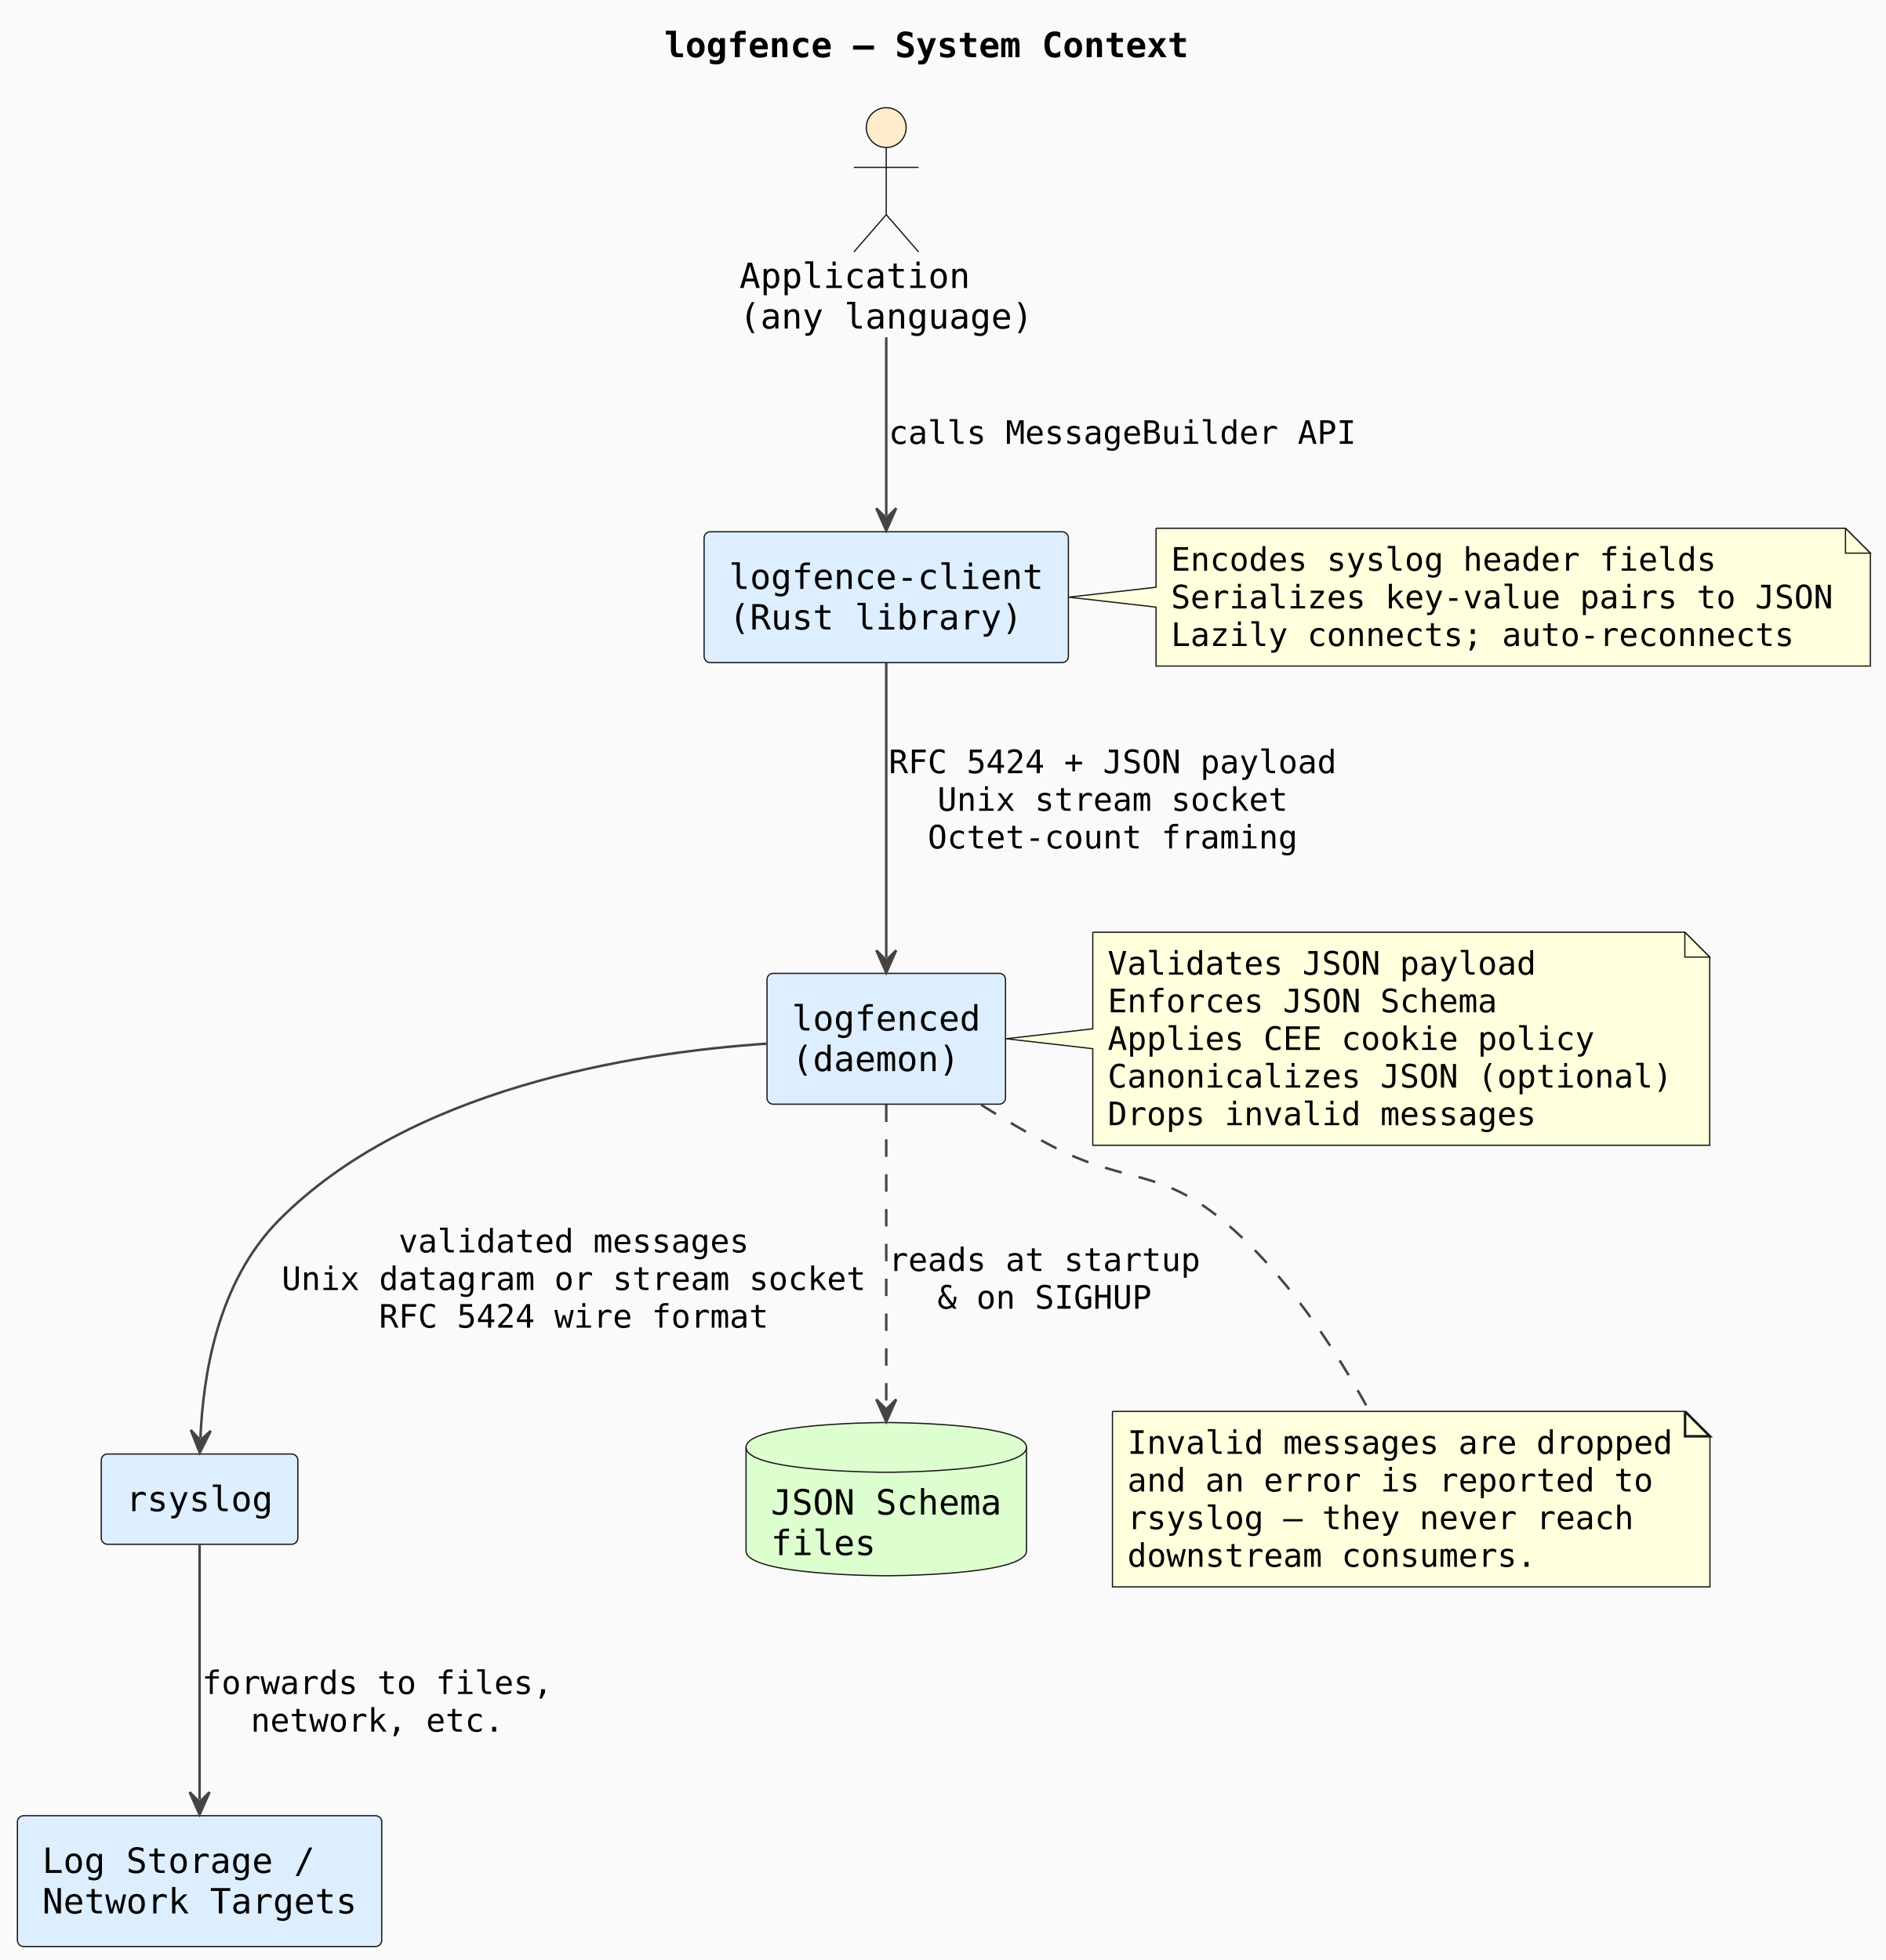
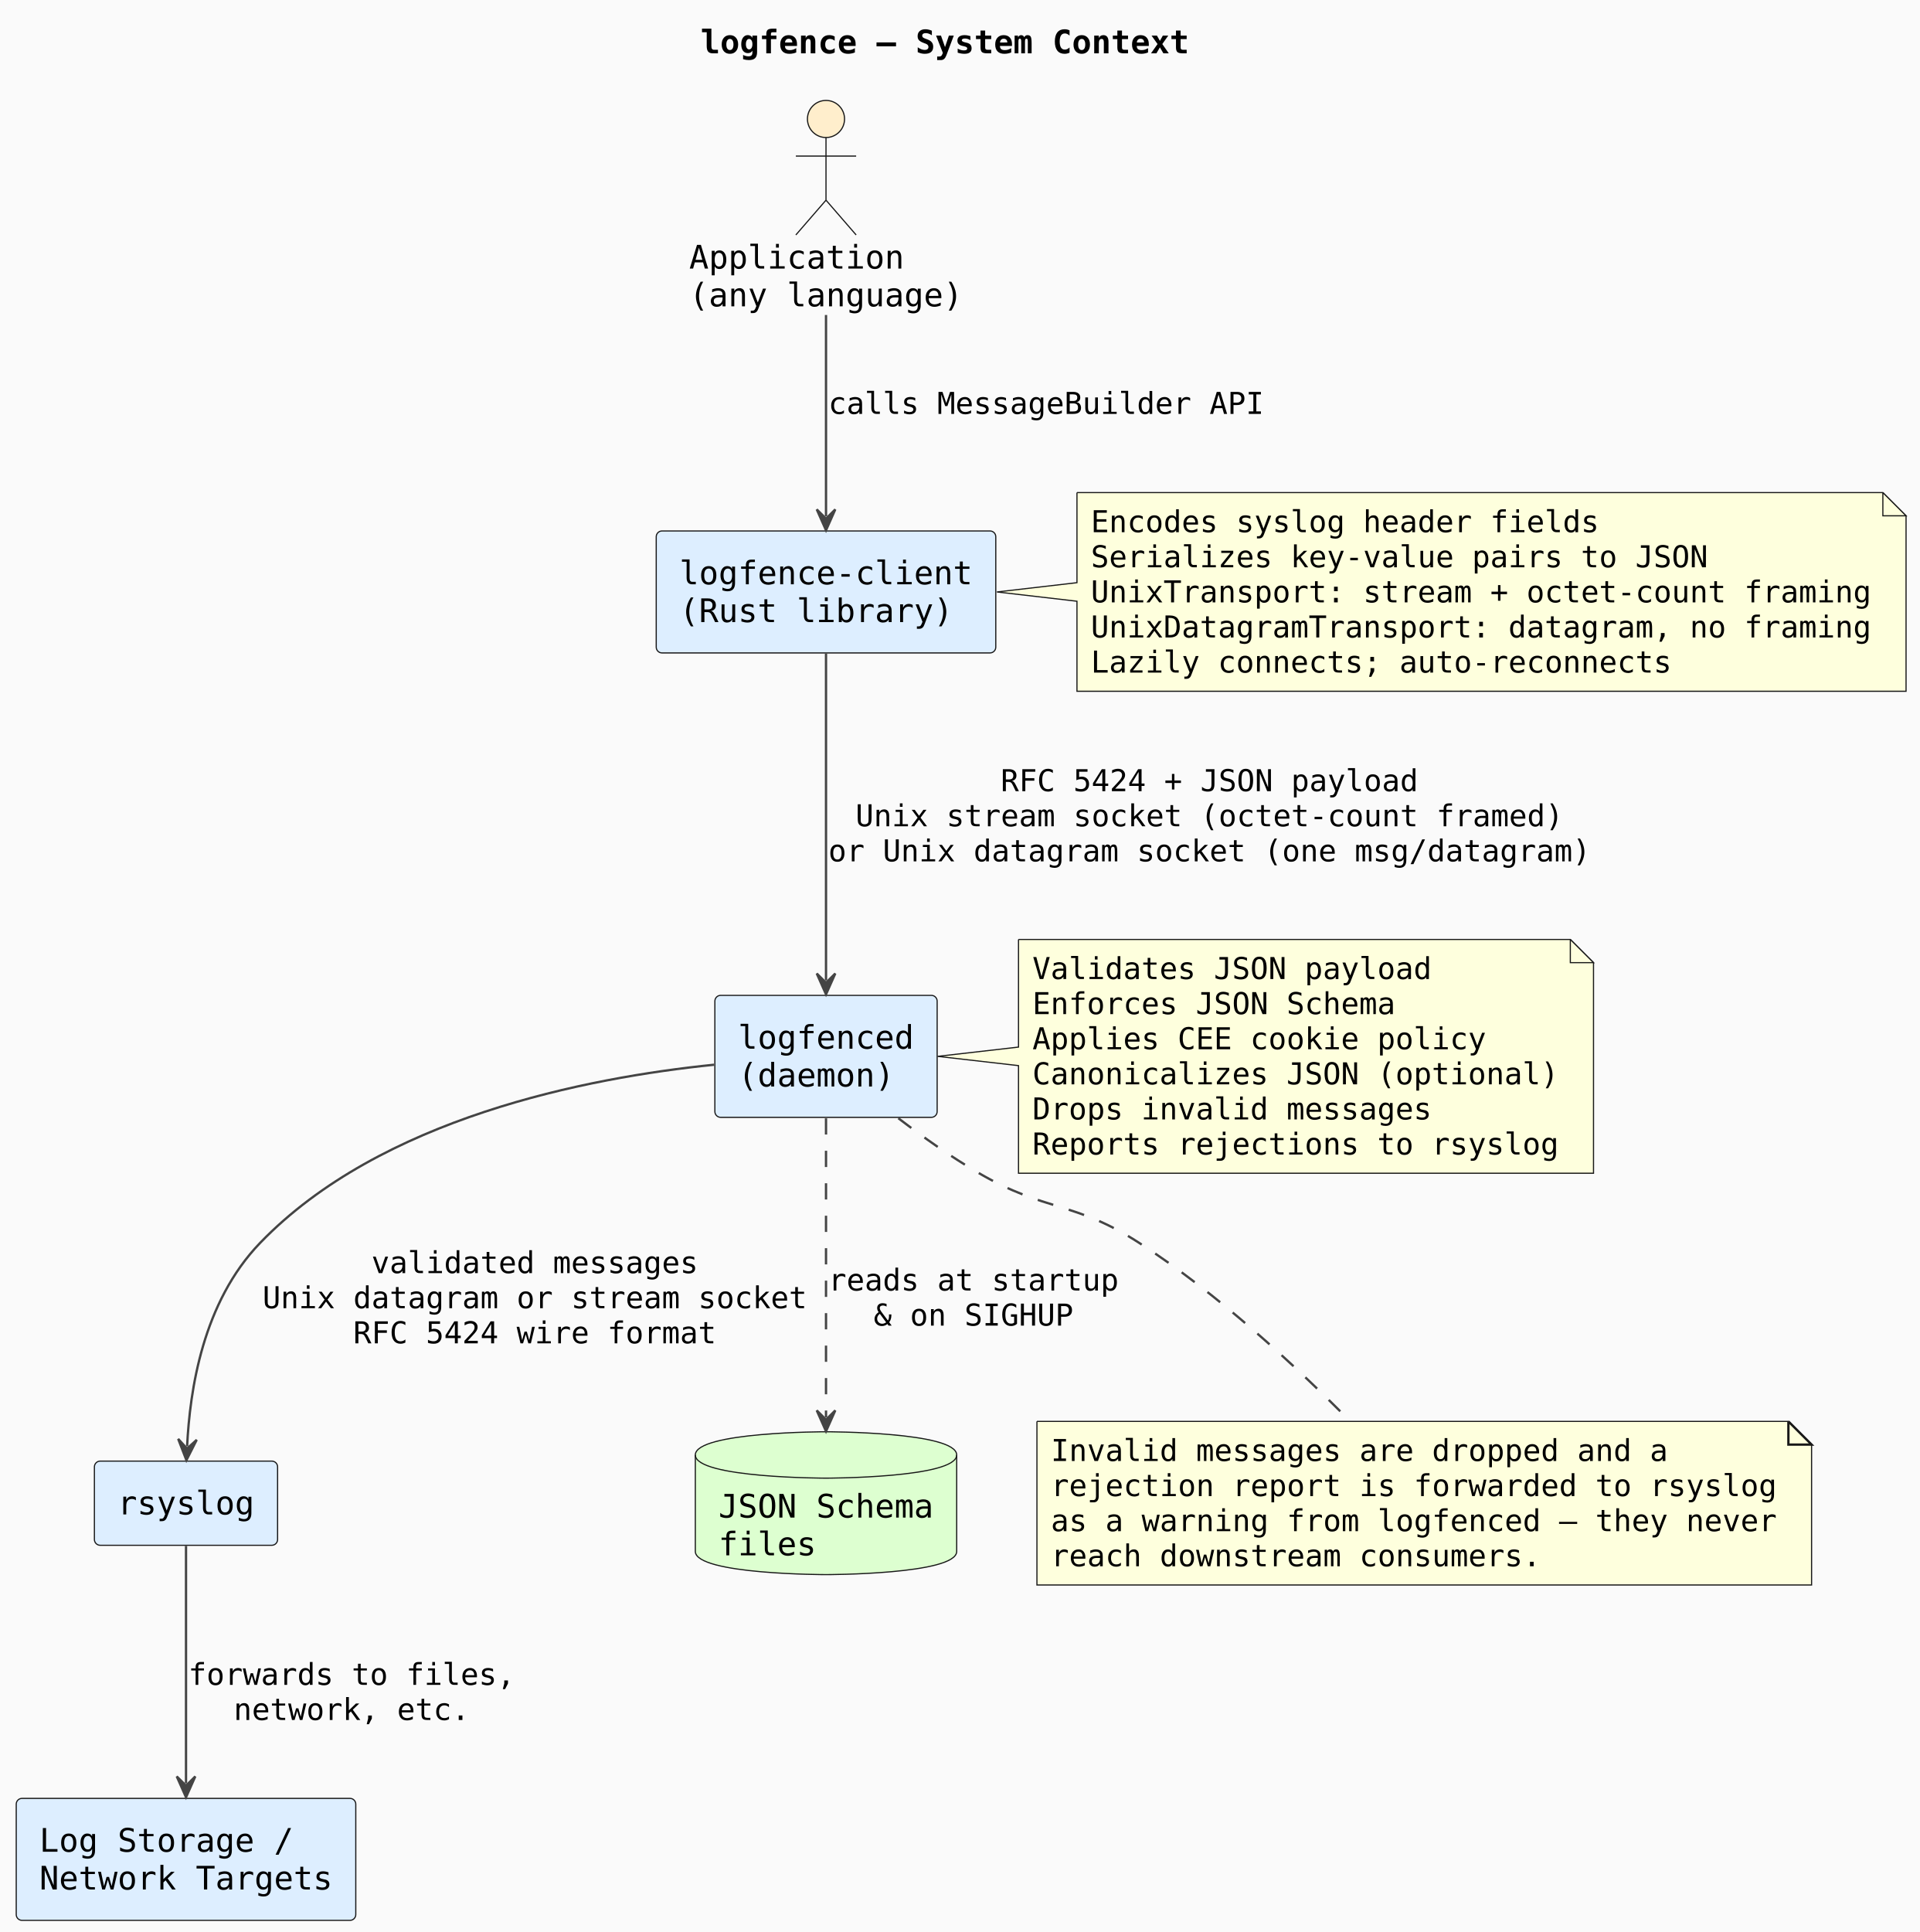
- <svg xmlns="http://www.w3.org/2000/svg" contentStyleType="text/css" data-diagram-type="DESCRIPTION" height="788px" preserveAspectRatio="none" style="width:758px;height:788px;background:#FAFAFA;" version="1.1" viewBox="0 0 758 788" width="758px" zoomAndPan="magnify">
+ <svg xmlns="http://www.w3.org/2000/svg" contentStyleType="text/css" data-diagram-type="DESCRIPTION" height="833px" preserveAspectRatio="none" style="width:828px;height:833px;background:#FAFAFA;" version="1.1" viewBox="0 0 828 833" width="828px" zoomAndPan="magnify">
  <defs />
  <g>
-     <rect fill="#FAFAFA" height="788" style="stroke:none;stroke-width:1;" width="758" x="0" y="0" />
+     <rect fill="#FAFAFA" height="833" style="stroke:none;stroke-width:1;" width="828" x="0" y="0" />
    <g class="title" data-source-line="1">
-       <text fill="#000000" font-family="monospace" font-size="14" font-weight="bold" lengthAdjust="spacing" textLength="210.718" x="267.024" y="22.995">logfence — System Context</text>
+       <text fill="#000000" font-family="monospace" font-size="14" font-weight="bold" lengthAdjust="spacing" textLength="210.718" x="302.134" y="22.995">logfence — System Context</text>
    </g>
    <g class="entity" data-qualified-name="App" data-source-line="11" id="ent0002">
      <ellipse cx="356.211" cy="51.297" fill="#FFEECC" rx="8" ry="8" style="stroke:#181818;stroke-width:0.5;" />
      <path d="M356.211,59.297 L356.211,86.297 M343.211,67.297 L369.211,67.297 M356.211,86.297 L343.211,101.297 M356.211,86.297 L369.211,101.297" fill="none" style="stroke:#181818;stroke-width:0.5;" />
      <text fill="#000000" font-family="monospace" font-size="14" lengthAdjust="spacing" textLength="92.716" x="297.21" y="115.792">Application</text>
      <text fill="#000000" font-family="monospace" font-size="14" lengthAdjust="spacing" textLength="118.002" x="297.21" y="132.089">(any language)</text>
    </g>
    <g class="entity" data-qualified-name="Client" data-source-line="12" id="ent0003">
-       <rect fill="#DDEEFF" height="52.594" rx="2.5" ry="2.5" style="stroke:#181818;stroke-width:0.5;" width="146.431" x="283" y="213.787" />
-       <text fill="#000000" font-family="monospace" font-size="14" lengthAdjust="spacing" textLength="126.431" x="293" y="236.782">logfence-client</text>
-       <text fill="#000000" font-family="monospace" font-size="14" lengthAdjust="spacing" textLength="118.002" x="293" y="253.079">(Rust library)</text>
+       <rect fill="#DDEEFF" height="52.594" rx="2.5" ry="2.5" style="stroke:#181818;stroke-width:0.5;" width="146.431" x="283" y="228.927" />
+       <text fill="#000000" font-family="monospace" font-size="14" lengthAdjust="spacing" textLength="126.431" x="293" y="251.922">logfence-client</text>
+       <text fill="#000000" font-family="monospace" font-size="14" lengthAdjust="spacing" textLength="118.002" x="293" y="268.219">(Rust library)</text>
    </g>
    <g class="entity" data-qualified-name="Daemon" data-source-line="13" id="ent0004">
-       <rect fill="#DDEEFF" height="52.594" rx="2.5" ry="2.5" style="stroke:#181818;stroke-width:0.5;" width="95.858" x="308.29" y="391.327" />
-       <text fill="#000000" font-family="monospace" font-size="14" lengthAdjust="spacing" textLength="75.858" x="318.29" y="414.322">logfenced</text>
-       <text fill="#000000" font-family="monospace" font-size="14" lengthAdjust="spacing" textLength="67.43" x="318.29" y="430.619">(daemon)</text>
+       <rect fill="#DDEEFF" height="52.594" rx="2.5" ry="2.5" style="stroke:#181818;stroke-width:0.5;" width="95.858" x="308.29" y="429.157" />
+       <text fill="#000000" font-family="monospace" font-size="14" lengthAdjust="spacing" textLength="75.858" x="318.29" y="452.152">logfenced</text>
+       <text fill="#000000" font-family="monospace" font-size="14" lengthAdjust="spacing" textLength="67.43" x="318.29" y="468.449">(daemon)</text>
    </g>
    <g class="entity" data-qualified-name="Rsyslog" data-source-line="14" id="ent0005">
-       <rect fill="#DDEEFF" height="36.297" rx="2.5" ry="2.5" style="stroke:#181818;stroke-width:0.5;" width="79.001" x="40.71" y="584.567" />
-       <text fill="#000000" font-family="monospace" font-size="14" lengthAdjust="spacing" textLength="59.001" x="50.71" y="607.562">rsyslog</text>
+       <rect fill="#DDEEFF" height="36.297" rx="2.5" ry="2.5" style="stroke:#181818;stroke-width:0.5;" width="79.001" x="40.71" y="629.967" />
+       <text fill="#000000" font-family="monospace" font-size="14" lengthAdjust="spacing" textLength="59.001" x="50.71" y="652.962">rsyslog</text>
    </g>
    <g class="entity" data-qualified-name="Schemas" data-source-line="15" id="ent0006">
-       <path d="M299.86,581.917 C299.86,571.917 356.218,571.917 356.218,571.917 C356.218,571.917 412.576,571.917 412.576,581.917 L412.576,623.511 C412.576,633.511 356.218,633.511 356.218,633.511 C356.218,633.511 299.86,633.511 299.86,623.511 L299.86,581.917" fill="#DDFFD0" style="stroke:#181818;stroke-width:0.5;" />
-       <path d="M299.86,581.917 C299.86,591.917 356.218,591.917 356.218,591.917 C356.218,591.917 412.576,591.917 412.576,581.917" fill="none" style="stroke:#181818;stroke-width:0.5;" />
-       <text fill="#000000" font-family="monospace" font-size="14" lengthAdjust="spacing" textLength="92.716" x="309.86" y="608.912">JSON Schema</text>
-       <text fill="#000000" font-family="monospace" font-size="14" lengthAdjust="spacing" textLength="42.144" x="309.86" y="625.209">files</text>
+       <path d="M299.86,627.317 C299.86,617.317 356.218,617.317 356.218,617.317 C356.218,617.317 412.576,617.317 412.576,627.317 L412.576,668.911 C412.576,678.911 356.218,678.911 356.218,678.911 C356.218,678.911 299.86,678.911 299.86,668.911 L299.86,627.317" fill="#DDFFD0" style="stroke:#181818;stroke-width:0.5;" />
+       <path d="M299.86,627.317 C299.86,637.317 356.218,637.317 356.218,637.317 C356.218,637.317 412.576,637.317 412.576,627.317" fill="none" style="stroke:#181818;stroke-width:0.5;" />
+       <text fill="#000000" font-family="monospace" font-size="14" lengthAdjust="spacing" textLength="92.716" x="309.86" y="654.312">JSON Schema</text>
+       <text fill="#000000" font-family="monospace" font-size="14" lengthAdjust="spacing" textLength="42.144" x="309.86" y="670.609">files</text>
    </g>
    <g class="entity" data-qualified-name="Storage" data-source-line="16" id="ent0007">
-       <rect fill="#DDEEFF" height="52.594" rx="2.5" ry="2.5" style="stroke:#181818;stroke-width:0.5;" width="146.431" x="7" y="729.987" />
-       <text fill="#000000" font-family="monospace" font-size="14" lengthAdjust="spacing" textLength="109.573" x="17" y="752.982">Log Storage /</text>
-       <text fill="#000000" font-family="monospace" font-size="14" lengthAdjust="spacing" textLength="126.431" x="17" y="769.279">Network Targets</text>
+       <rect fill="#DDEEFF" height="52.594" rx="2.5" ry="2.5" style="stroke:#181818;stroke-width:0.5;" width="146.431" x="7" y="775.387" />
+       <text fill="#000000" font-family="monospace" font-size="14" lengthAdjust="spacing" textLength="109.573" x="17" y="798.382">Log Storage /</text>
+       <text fill="#000000" font-family="monospace" font-size="14" lengthAdjust="spacing" textLength="126.431" x="17" y="814.679">Network Targets</text>
    </g>
    <g class="entity" data-qualified-name="GMN13" data-source-line="25" id="ent0014">
-       <path d="M464.66,212.387 L464.66,236.087 L429.55,240.087 L464.66,244.087 L464.66,267.785 A0,0 0 0 0 464.66,267.785 L751.766,267.785 A0,0 0 0 0 751.766,267.785 L751.766,222.387 L741.766,212.387 L464.66,212.387 A0,0 0 0 0 464.66,212.387" fill="#FEFFDD" style="stroke:#181818;stroke-width:0.5;" />
-       <path d="M741.766,212.387 L741.766,222.387 L751.766,222.387 L741.766,212.387" fill="#FEFFDD" style="stroke:#181818;stroke-width:0.5;" />
-       <text fill="#000000" font-family="monospace" font-size="13" lengthAdjust="spacing" textLength="219.147" x="470.66" y="229.454">Encodes syslog header fields</text>
-       <text fill="#000000" font-family="monospace" font-size="13" lengthAdjust="spacing" textLength="266.106" x="470.66" y="244.587">Serializes key-value pairs to JSON</text>
-       <text fill="#000000" font-family="monospace" font-size="13" lengthAdjust="spacing" textLength="250.453" x="470.66" y="259.719">Lazily connects; auto-reconnects</text>
+       <path d="M464.44,212.387 L464.44,251.227 L429.93,255.227 L464.44,259.227 L464.44,298.051 A0,0 0 0 0 464.44,298.051 L821.986,298.051 A0,0 0 0 0 821.986,298.051 L821.986,222.387 L811.986,212.387 L464.44,212.387 A0,0 0 0 0 464.44,212.387" fill="#FEFFDD" style="stroke:#181818;stroke-width:0.5;" />
+       <path d="M811.986,212.387 L811.986,222.387 L821.986,222.387 L811.986,212.387" fill="#FEFFDD" style="stroke:#181818;stroke-width:0.5;" />
+       <text fill="#000000" font-family="monospace" font-size="13" lengthAdjust="spacing" textLength="219.147" x="470.44" y="229.454">Encodes syslog header fields</text>
+       <text fill="#000000" font-family="monospace" font-size="13" lengthAdjust="spacing" textLength="266.106" x="470.44" y="244.587">Serializes key-value pairs to JSON</text>
+       <text fill="#000000" font-family="monospace" font-size="13" lengthAdjust="spacing" textLength="336.546" x="470.44" y="259.719">UnixTransport: stream + octet-count framing</text>
+       <text fill="#000000" font-family="monospace" font-size="13" lengthAdjust="spacing" textLength="336.546" x="470.44" y="274.852">UnixDatagramTransport: datagram, no framing</text>
+       <text fill="#000000" font-family="monospace" font-size="13" lengthAdjust="spacing" textLength="250.453" x="470.44" y="289.985">Lazily connects; auto-reconnects</text>
    </g>
-     <g class="entity" data-qualified-name="GMN16" data-source-line="31" id="ent0017">
-       <path d="M439.23,374.787 L439.23,413.617 L404.33,417.617 L439.23,421.617 L439.23,460.451 A0,0 0 0 0 439.23,460.451 L687.203,460.451 A0,0 0 0 0 687.203,460.451 L687.203,384.787 L677.203,374.787 L439.23,374.787 A0,0 0 0 0 439.23,374.787" fill="#FEFFDD" style="stroke:#181818;stroke-width:0.5;" />
-       <path d="M677.203,374.787 L677.203,384.787 L687.203,384.787 L677.203,374.787" fill="#FEFFDD" style="stroke:#181818;stroke-width:0.5;" />
-       <text fill="#000000" font-family="monospace" font-size="13" lengthAdjust="spacing" textLength="172.186" x="445.23" y="391.854">Validates JSON payload</text>
-       <text fill="#000000" font-family="monospace" font-size="13" lengthAdjust="spacing" textLength="156.533" x="445.23" y="406.987">Enforces JSON Schema</text>
-       <text fill="#000000" font-family="monospace" font-size="13" lengthAdjust="spacing" textLength="195.667" x="445.23" y="422.119">Applies CEE cookie policy</text>
-       <text fill="#000000" font-family="monospace" font-size="13" lengthAdjust="spacing" textLength="226.973" x="445.23" y="437.252">Canonicalizes JSON (optional)</text>
-       <text fill="#000000" font-family="monospace" font-size="13" lengthAdjust="spacing" textLength="172.186" x="445.23" y="452.385">Drops invalid messages</text>
+     <g class="entity" data-qualified-name="GMN16" data-source-line="33" id="ent0017">
+       <path d="M439.23,405.057 L439.23,451.457 L404.33,455.457 L439.23,459.457 L439.23,505.854 A0,0 0 0 0 439.23,505.854 L687.203,505.854 A0,0 0 0 0 687.203,505.854 L687.203,415.057 L677.203,405.057 L439.23,405.057 A0,0 0 0 0 439.23,405.057" fill="#FEFFDD" style="stroke:#181818;stroke-width:0.5;" />
+       <path d="M677.203,405.057 L677.203,415.057 L687.203,415.057 L677.203,405.057" fill="#FEFFDD" style="stroke:#181818;stroke-width:0.5;" />
+       <text fill="#000000" font-family="monospace" font-size="13" lengthAdjust="spacing" textLength="172.186" x="445.23" y="422.124">Validates JSON payload</text>
+       <text fill="#000000" font-family="monospace" font-size="13" lengthAdjust="spacing" textLength="156.533" x="445.23" y="437.257">Enforces JSON Schema</text>
+       <text fill="#000000" font-family="monospace" font-size="13" lengthAdjust="spacing" textLength="195.667" x="445.23" y="452.389">Applies CEE cookie policy</text>
+       <text fill="#000000" font-family="monospace" font-size="13" lengthAdjust="spacing" textLength="226.973" x="445.23" y="467.522">Canonicalizes JSON (optional)</text>
+       <text fill="#000000" font-family="monospace" font-size="13" lengthAdjust="spacing" textLength="172.186" x="445.23" y="482.655">Drops invalid messages</text>
+       <text fill="#000000" font-family="monospace" font-size="13" lengthAdjust="spacing" textLength="226.973" x="445.23" y="497.788">Reports rejections to rsyslog</text>
    </g>
-     <g class="entity" data-qualified-name="GMN19" data-source-line="39" id="ent0020">
-       <path d="M447.14,567.447 L447.14,637.978 L687.287,637.978 L687.287,577.447 L677.287,567.447 L447.14,567.447" fill="#FEFFDD" style="stroke:#181818;stroke-width:0.5;" />
-       <path d="M677.287,567.447 L677.287,577.447 L687.287,577.447 L677.287,567.447" fill="#FEFFDD" style="stroke:#181818;stroke-width:1;" />
-       <text fill="#000000" font-family="monospace" font-size="13" lengthAdjust="spacing" textLength="219.147" x="453.14" y="584.514">Invalid messages are dropped</text>
-       <text fill="#000000" font-family="monospace" font-size="13" lengthAdjust="spacing" textLength="211.32" x="453.14" y="599.647">and an error is reported to</text>
-       <text fill="#000000" font-family="monospace" font-size="13" lengthAdjust="spacing" textLength="203.493" x="453.14" y="614.779">rsyslog — they never reach</text>
-       <text fill="#000000" font-family="monospace" font-size="13" lengthAdjust="spacing" textLength="164.36" x="453.14" y="629.912">downstream consumers.</text>
+     <g class="entity" data-qualified-name="GMN19" data-source-line="42" id="ent0020">
+       <path d="M447.18,612.847 L447.18,683.378 L781.246,683.378 L781.246,622.847 L771.246,612.847 L447.18,612.847" fill="#FEFFDD" style="stroke:#181818;stroke-width:0.5;" />
+       <path d="M771.246,612.847 L771.246,622.847 L781.246,622.847 L771.246,612.847" fill="#FEFFDD" style="stroke:#181818;stroke-width:1;" />
+       <text fill="#000000" font-family="monospace" font-size="13" lengthAdjust="spacing" textLength="266.106" x="453.18" y="629.914">Invalid messages are dropped and a</text>
+       <text fill="#000000" font-family="monospace" font-size="13" lengthAdjust="spacing" textLength="313.066" x="453.18" y="645.047">rejection report is forwarded to rsyslog</text>
+       <text fill="#000000" font-family="monospace" font-size="13" lengthAdjust="spacing" textLength="313.066" x="453.18" y="660.179">as a warning from logfenced — they never</text>
+       <text fill="#000000" font-family="monospace" font-size="13" lengthAdjust="spacing" textLength="211.32" x="453.18" y="675.312">reach downstream consumers.</text>
    </g>
    <g class="link" data-entity-1="ent0002" data-entity-2="ent0003" data-link-type="dependency" data-source-line="18" id="lnk8">
-       <path d="M356.22,135.607 C356.22,161.107 356.22,185.977 356.22,207.337" fill="none" id="App-to-Client" style="stroke:#444444;stroke-width:1;" />
-       <polygon fill="#444444" points="356.22,213.337,360.22,204.337,356.22,208.337,352.22,204.337,356.22,213.337" style="stroke:#444444;stroke-width:1;" />
+       <path d="M356.22,135.817 C356.22,165.787 356.22,197.867 356.22,222.627" fill="none" id="App-to-Client" style="stroke:#444444;stroke-width:1;" />
+       <polygon fill="#444444" points="356.22,228.627,360.22,219.627,356.22,223.627,352.22,219.627,356.22,228.627" style="stroke:#444444;stroke-width:1;" />
      <text fill="#000000" font-family="monospace" font-size="13" lengthAdjust="spacing" textLength="187.84" x="357.22" y="178.454">calls MessageBuilder API</text>
    </g>
    <g class="link" data-entity-1="ent0003" data-entity-2="ent0004" data-link-type="dependency" data-source-line="19" id="lnk9">
-       <path d="M356.22,266.617 C356.22,299.887 356.22,351.767 356.22,385.067" fill="none" id="Client-to-Daemon" style="stroke:#444444;stroke-width:1;" />
-       <polygon fill="#444444" points="356.22,391.067,360.22,382.067,356.22,386.067,352.22,382.067,356.22,391.067" style="stroke:#444444;stroke-width:1;" />
-       <text fill="#000000" font-family="monospace" font-size="13" lengthAdjust="spacing" textLength="180.013" x="357.22" y="310.854">RFC 5424 + JSON payload</text>
-       <text fill="#000000" font-family="monospace" font-size="13" lengthAdjust="spacing" textLength="140.88" x="376.787" y="325.987">Unix stream socket</text>
-       <text fill="#000000" font-family="monospace" font-size="13" lengthAdjust="spacing" textLength="148.707" x="372.873" y="341.119">Octet-count framing</text>
+       <path d="M356.22,281.737 C356.22,319.687 356.22,384.647 356.22,422.727" fill="none" id="Client-to-Daemon" style="stroke:#444444;stroke-width:1;" />
+       <polygon fill="#444444" points="356.22,428.727,360.22,419.727,356.22,423.727,352.22,419.727,356.22,428.727" style="stroke:#444444;stroke-width:1;" />
+       <text fill="#000000" font-family="monospace" font-size="13" lengthAdjust="spacing" textLength="180.013" x="431.573" y="341.124">RFC 5424 + JSON payload</text>
+       <text fill="#000000" font-family="monospace" font-size="13" lengthAdjust="spacing" textLength="305.24" x="368.96" y="356.257">Unix stream socket (octet-count framed)</text>
+       <text fill="#000000" font-family="monospace" font-size="13" lengthAdjust="spacing" textLength="328.72" x="357.22" y="371.389">or Unix datagram socket (one msg/datagram)</text>
    </g>
    <g class="link" data-entity-1="ent0004" data-entity-2="ent0006" data-link-type="dependency" data-source-line="20" id="lnk10">
-       <path d="M356.22,444.077 C356.22,477.487 356.22,530.037 356.22,565.607" fill="none" id="Daemon-to-Schemas" style="stroke:#444444;stroke-width:1;stroke-dasharray:7,7;" />
-       <polygon fill="#444444" points="356.22,571.607,360.22,562.607,356.22,566.607,352.22,562.607,356.22,571.607" style="stroke:#444444;stroke-width:1;" />
-       <text fill="#000000" font-family="monospace" font-size="13" lengthAdjust="spacing" textLength="125.227" x="357.22" y="511.014">reads at startup</text>
-       <text fill="#000000" font-family="monospace" font-size="13" lengthAdjust="spacing" textLength="86.093" x="376.787" y="526.147">&amp; on SIGHUP</text>
+       <path d="M356.22,482.167 C356.22,517.237 356.22,573.937 356.22,611.107" fill="none" id="Daemon-to-Schemas" style="stroke:#444444;stroke-width:1;stroke-dasharray:7,7;" />
+       <polygon fill="#444444" points="356.22,617.107,360.22,608.107,356.22,612.107,352.22,608.107,356.22,617.107" style="stroke:#444444;stroke-width:1;" />
+       <text fill="#000000" font-family="monospace" font-size="13" lengthAdjust="spacing" textLength="125.227" x="357.22" y="556.414">reads at startup</text>
+       <text fill="#000000" font-family="monospace" font-size="13" lengthAdjust="spacing" textLength="86.093" x="376.787" y="571.547">&amp; on SIGHUP</text>
    </g>
    <g class="link" data-entity-1="ent0004" data-entity-2="ent0005" data-link-type="dependency" data-source-line="21" id="lnk11">
-       <path d="M308.08,419.597 C253.25,423.337 164.51,437.827 112.22,490.447 C87,515.827 81.648,553.713 80.558,578.093" fill="none" id="Daemon-to-Rsyslog" style="stroke:#444444;stroke-width:1;" />
-       <polygon fill="#444444" points="80.29,584.087,84.688,575.274,80.513,579.092,76.696,574.917,80.29,584.087" style="stroke:#444444;stroke-width:1;" />
-       <text fill="#000000" font-family="monospace" font-size="13" lengthAdjust="spacing" textLength="140.88" x="160.18" y="503.514">validated messages</text>
-       <text fill="#000000" font-family="monospace" font-size="13" lengthAdjust="spacing" textLength="234.8" x="113.22" y="518.647">Unix datagram or stream socket</text>
-       <text fill="#000000" font-family="monospace" font-size="13" lengthAdjust="spacing" textLength="156.533" x="152.353" y="533.779">RFC 5424 wire format</text>
+       <path d="M307.97,459.067 C253.05,464.657 164.21,482.027 112.22,535.847 C87.36,561.587 81.899,599.334 80.689,623.594" fill="none" id="Daemon-to-Rsyslog" style="stroke:#444444;stroke-width:1;" />
+       <polygon fill="#444444" points="80.39,629.587,84.833,620.797,80.639,624.593,76.843,620.399,80.39,629.587" style="stroke:#444444;stroke-width:1;" />
+       <text fill="#000000" font-family="monospace" font-size="13" lengthAdjust="spacing" textLength="140.88" x="160.18" y="548.914">validated messages</text>
+       <text fill="#000000" font-family="monospace" font-size="13" lengthAdjust="spacing" textLength="234.8" x="113.22" y="564.047">Unix datagram or stream socket</text>
+       <text fill="#000000" font-family="monospace" font-size="13" lengthAdjust="spacing" textLength="156.533" x="152.353" y="579.179">RFC 5424 wire format</text>
    </g>
    <g class="link" data-entity-1="ent0005" data-entity-2="ent0007" data-link-type="dependency" data-source-line="22" id="lnk12">
-       <path d="M80.22,621.107 C80.22,647.697 80.22,692.627 80.22,723.517" fill="none" id="Rsyslog-to-Storage" style="stroke:#444444;stroke-width:1;" />
-       <polygon fill="#444444" points="80.22,729.517,84.22,720.517,80.22,724.517,76.22,720.517,80.22,729.517" style="stroke:#444444;stroke-width:1;" />
-       <text fill="#000000" font-family="monospace" font-size="13" lengthAdjust="spacing" textLength="140.88" x="81.22" y="681.054">forwards to files,</text>
-       <text fill="#000000" font-family="monospace" font-size="13" lengthAdjust="spacing" textLength="101.747" x="100.787" y="696.187">network, etc.</text>
+       <path d="M80.22,666.507 C80.22,693.097 80.22,738.027 80.22,768.917" fill="none" id="Rsyslog-to-Storage" style="stroke:#444444;stroke-width:1;" />
+       <polygon fill="#444444" points="80.22,774.917,84.22,765.917,80.22,769.917,76.22,765.917,80.22,774.917" style="stroke:#444444;stroke-width:1;" />
+       <text fill="#000000" font-family="monospace" font-size="13" lengthAdjust="spacing" textLength="140.88" x="81.22" y="726.454">forwards to files,</text>
+       <text fill="#000000" font-family="monospace" font-size="13" lengthAdjust="spacing" textLength="101.747" x="100.787" y="741.587">network, etc.</text>
    </g>
-     <g class="link" data-entity-1="ent0004" data-entity-2="ent0020" data-link-type="association" data-source-line="39" id="lnk21">
-       <path d="M394.36,444.197 C403.34,449.827 412.99,455.557 422.22,460.447 C451.76,476.117 465.44,469.147 491.22,490.447 C516.55,511.397 536.97,542.867 550.23,566.997" fill="none" id="Daemon-GMN19" style="stroke:#444444;stroke-width:1;stroke-dasharray:7,7;" />
+     <g class="link" data-entity-1="ent0004" data-entity-2="ent0020" data-link-type="association" data-source-line="42" id="lnk21">
+       <path d="M387.41,482.137 C398.08,490.277 410.34,498.947 422.22,505.847 C451.13,522.647 463.11,517.727 491.22,535.847 C524.97,557.617 558.46,588.707 581.95,612.487" fill="none" id="Daemon-GMN19" style="stroke:#444444;stroke-width:1;stroke-dasharray:7,7;" />
    </g>
  </g>
</svg>
